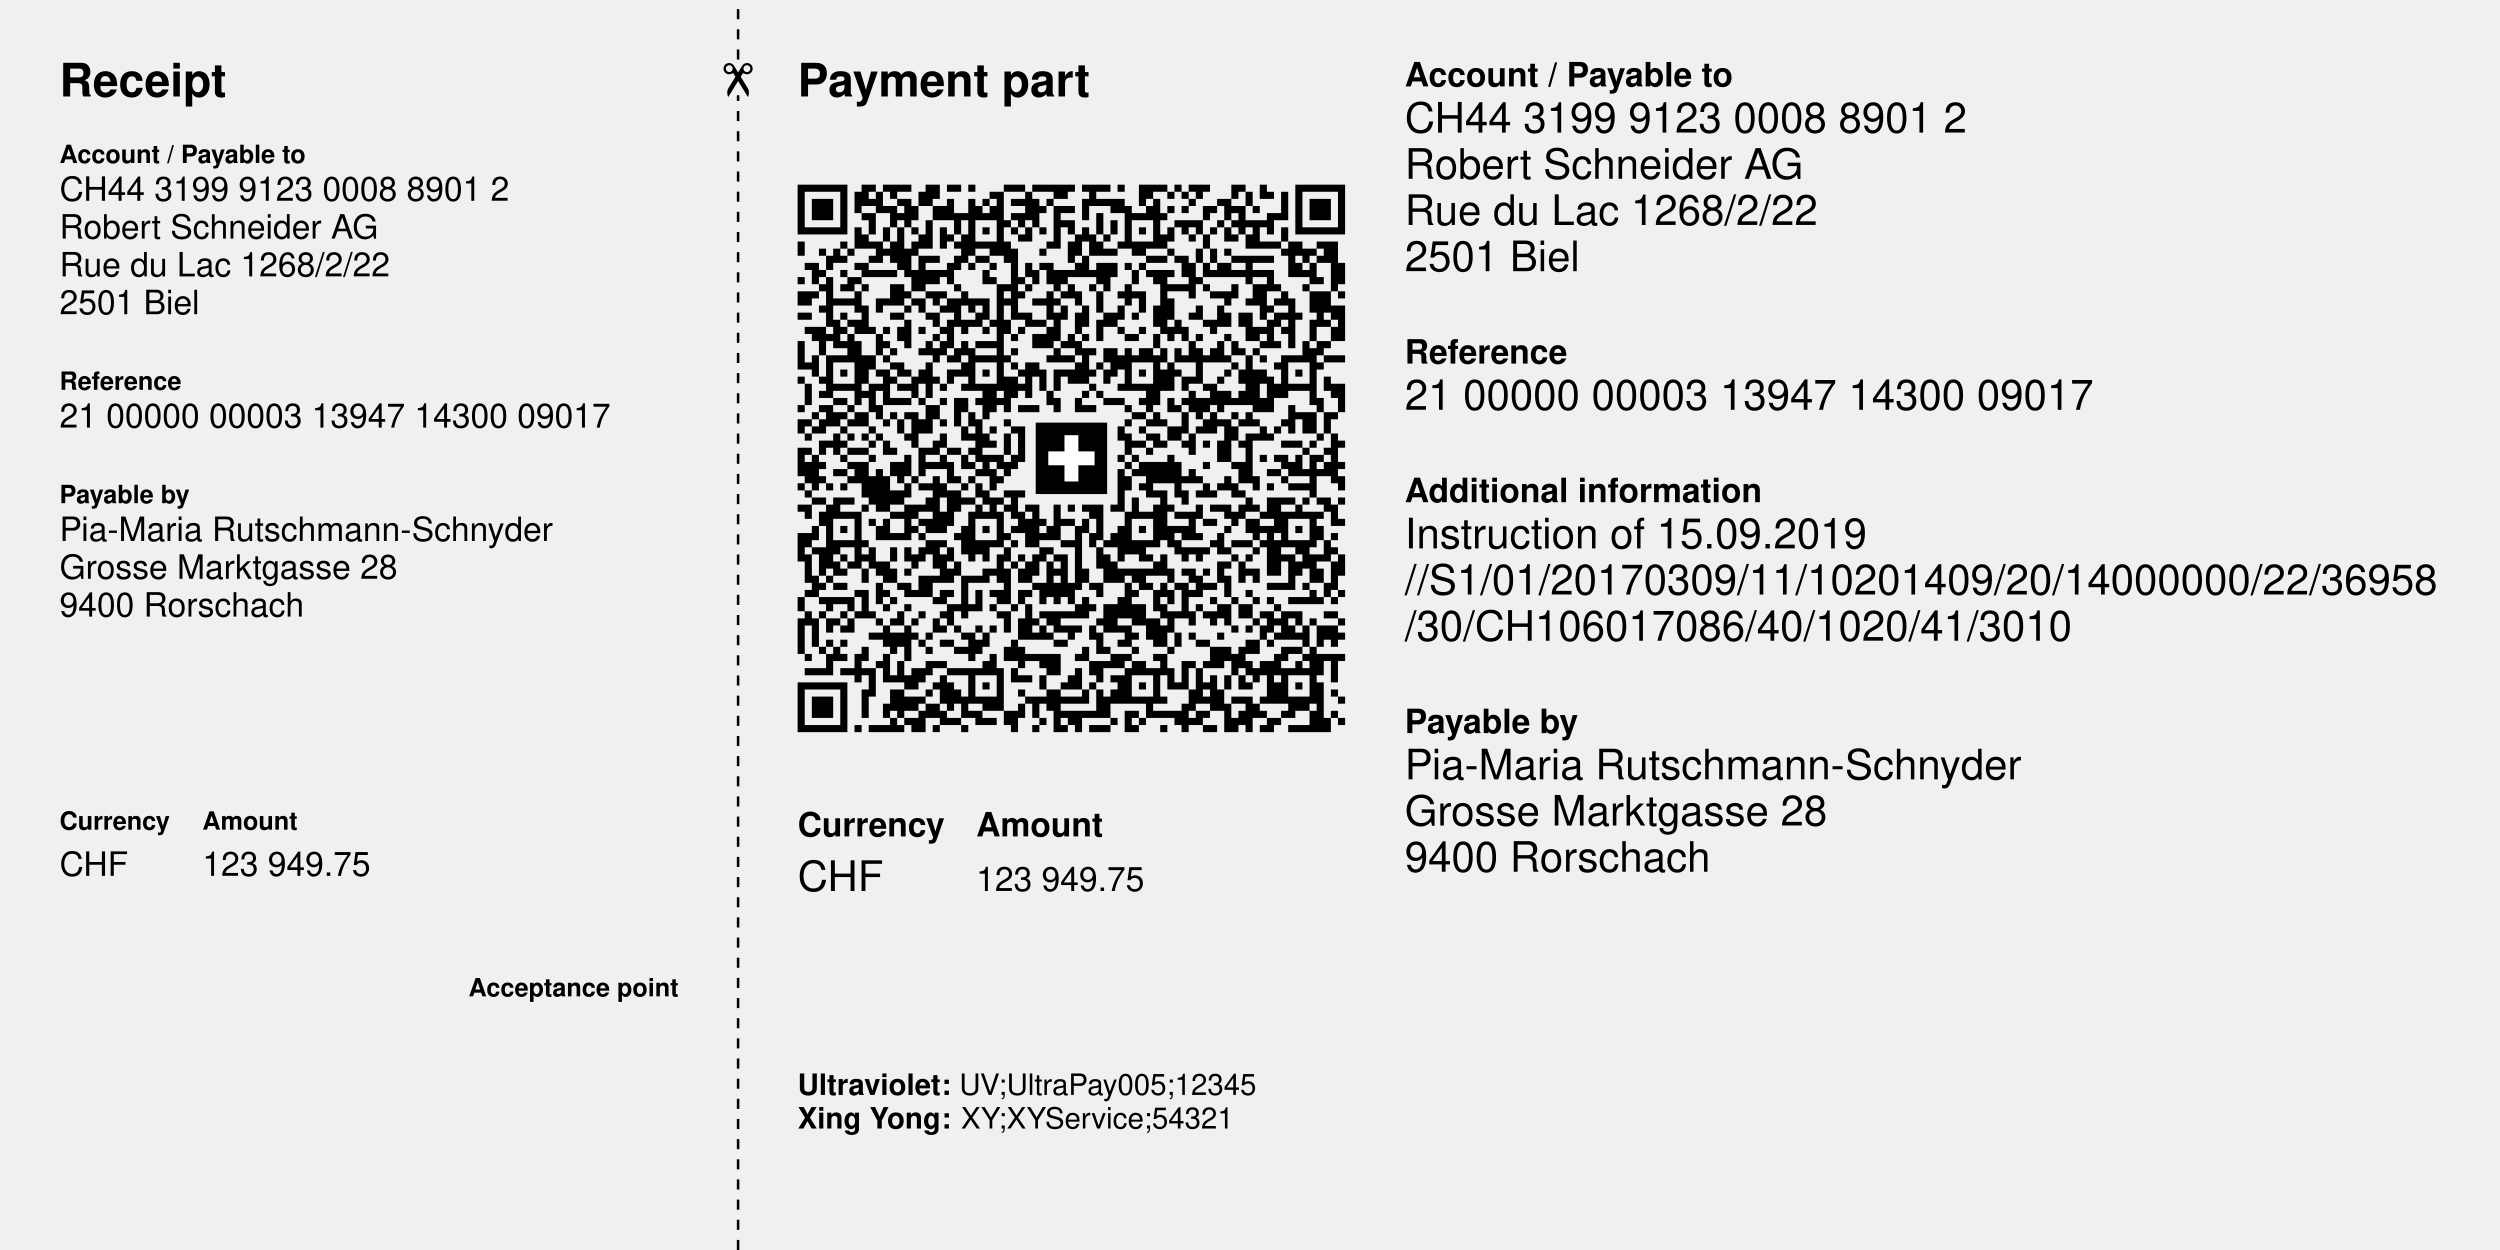
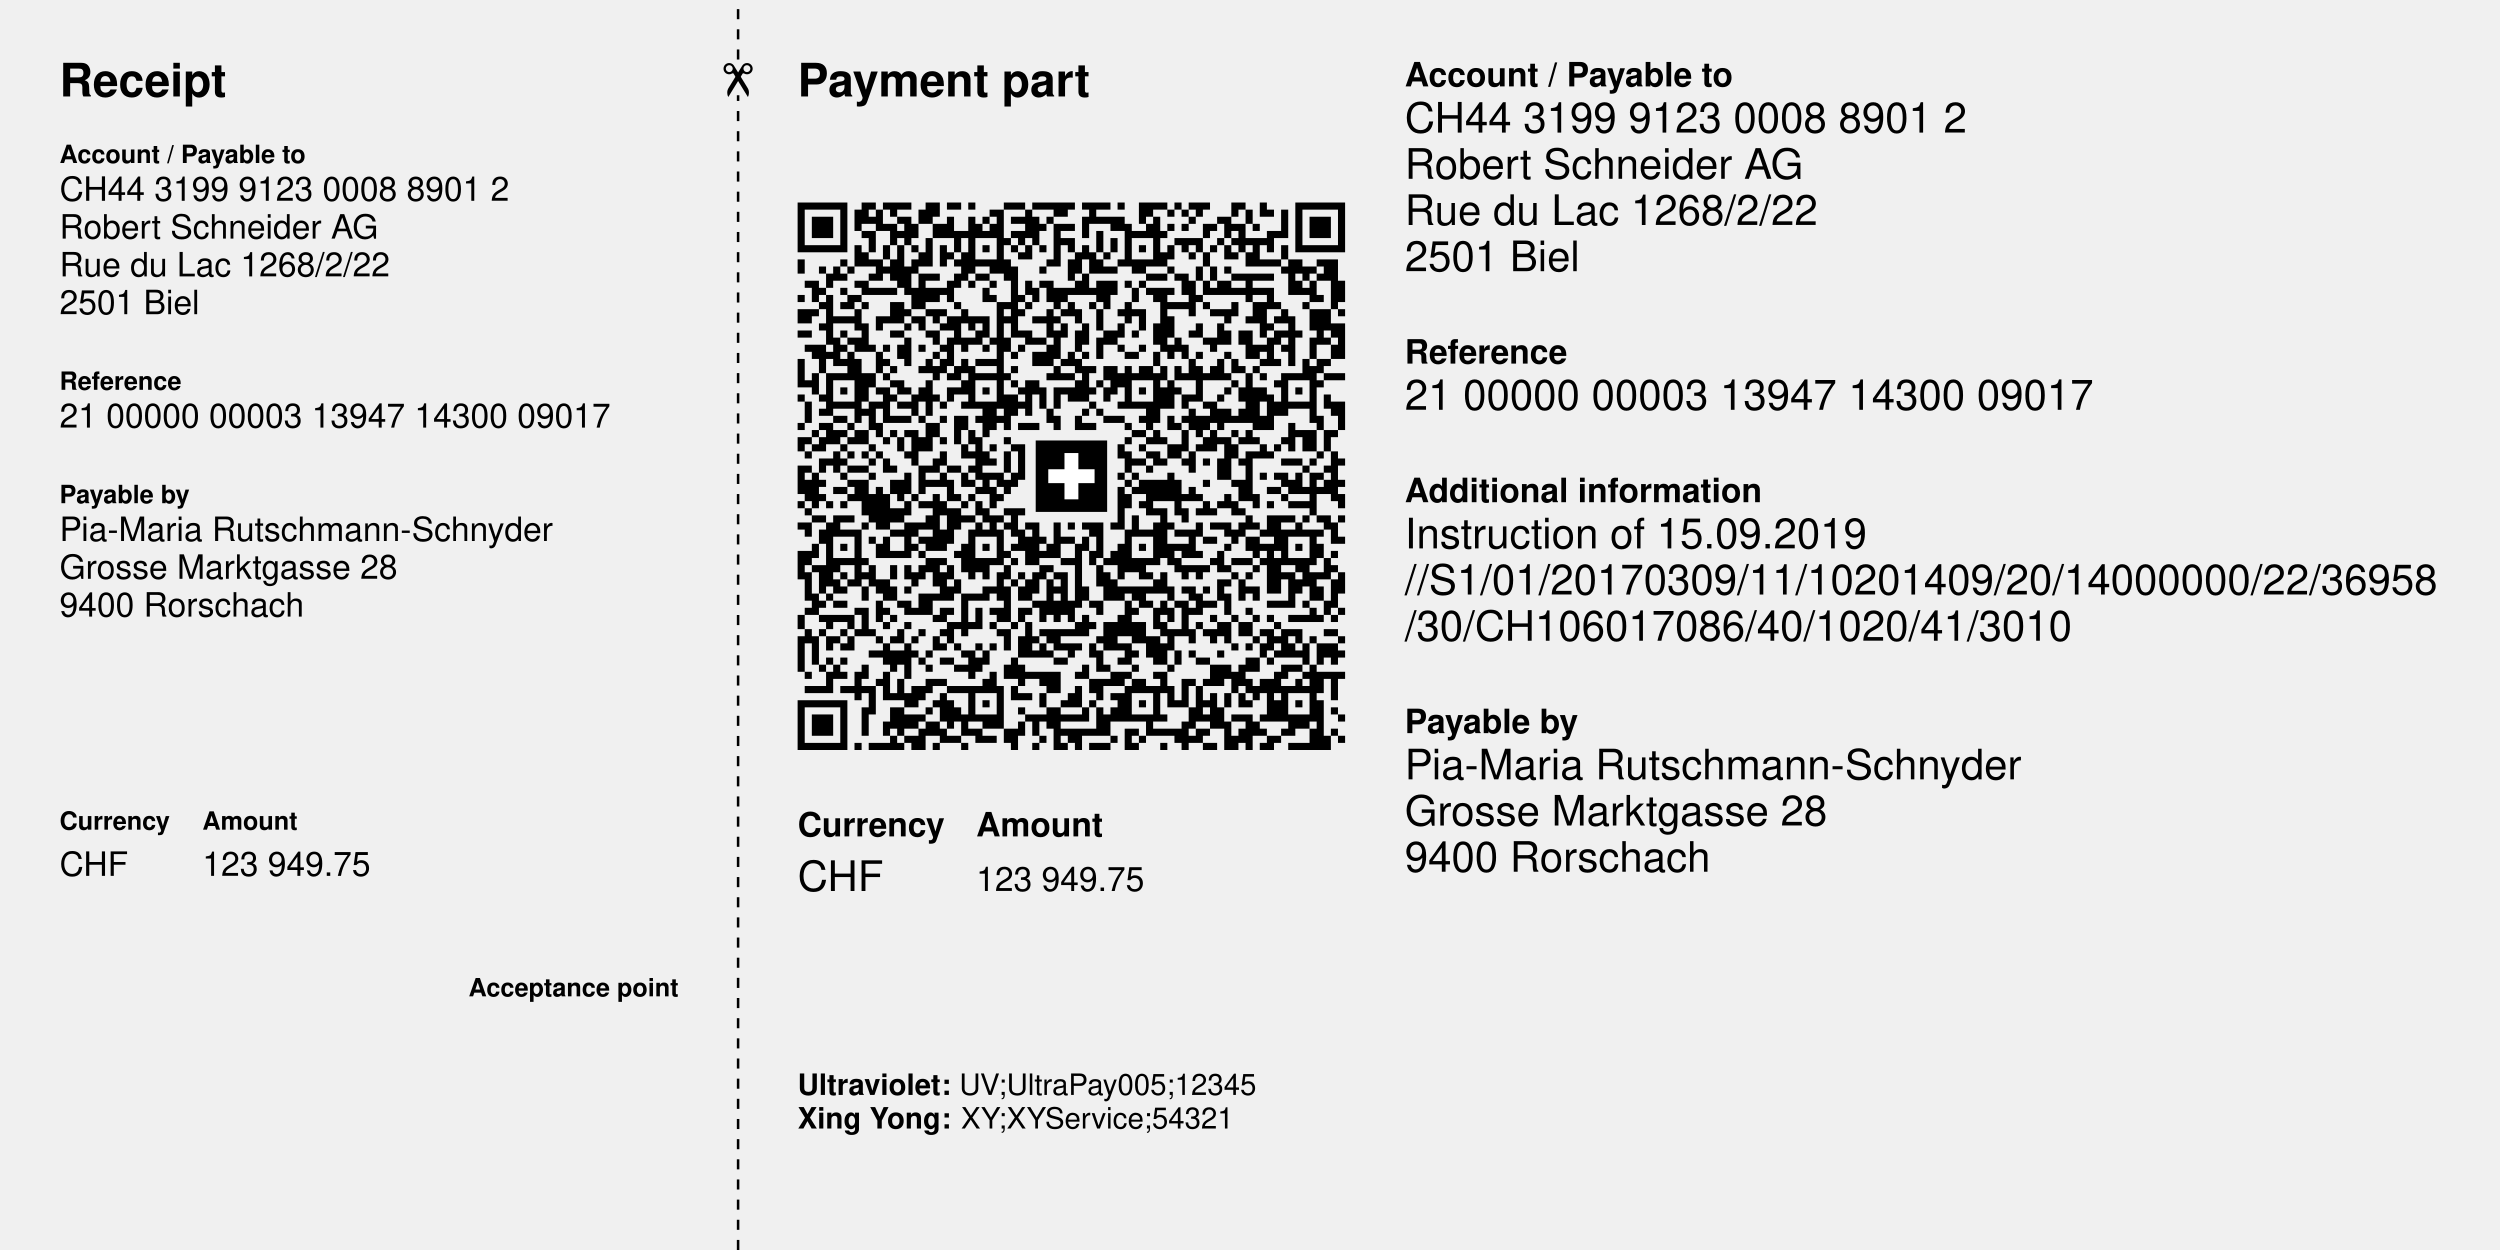
<svg xmlns="http://www.w3.org/2000/svg" width="210mm" height="105mm" version="1.1" viewBox="0 0 595.276 297.638">
  <g font-family="Helvetica,Arial,&quot;Liberation Sans&quot;" transform="translate(0 297.638)">
    <g transform="translate(189.921 0)">
      <text x="0" y="-274.665" font-size="11" font-weight="bold">Payment part</text>
    </g>
-     <g transform="translate(189.921 -123.307) scale(1.693)">
+     <g transform="translate(189.921 -119.055) scale(1.693)">
      <path d="M0,-77h7v1h-7zm9,0h1v3h-1zm1,0h1v1h-1zm2,0h4v1h-4zm6,0h2v2h-2zm3,0h2v1h-2z m3,0h1v1h-1zm5,0h3v1h-3zm4,0h6v1h-6zm7,0h4v1h-4zm5,0h1v1h-1zm3,0h4v1h-4z m5,0h1v1h-1zm2,0h3v1h-3zm6,0h2v1h-2zm4,0h1v2h-1zm5,0h7v1h-7zm-70,1h1v6h-1z m6,0h1v6h-1zm2,0h1v3h-1zm3,0h1v3h-1zm2,0h1v1h-1zm4,0h1v2h-1zm10,0h2v1h-2z m5,0h1v4h-1zm4,0h2v1h-2zm5,0h1v2h-1zm7,0h2v1h-2zm4,0h1v1h-1zm2,0h1v1h-1z m2,0h1v1h-1zm5,0h1v1h-1zm2,0h1v2h-1zm3,0h1v1h-1zm2,0h1v4h-1zm2,0h1v6h-1z m6,0h1v6h-1zm-74,1h3v3h-3zm8,0h1v1h-1zm4,0h2v1h-2zm4,0h1v1h-1zm3,0h1v3h-1z m3,0h1v8h-1zm2,0h1v1h-1zm2,0h1v8h-1zm2,0h2v1h-2zm3,0h1v4h-1zm2,0h1v1h-1z m5,0h1v3h-1zm2,0h4v1h-4zm6,0h1v1h-1zm2,0h1v7h-1zm5,0h1v1h-1zm4,0h2v1h-2z m13,0h3v3h-3zm-60,1h2v1h-2zm3,0h2v2h-2zm4,0h2v2h-2zm6,0h1v2h-1zm2,0h1v2h-1z m7,0h1v1h-1zm2,0h1v6h-1zm1,0h2v1h-2zm7,0h3v1h-3zm5,0h1v2h-1zm3,0h1v1h-1z m2,0h1v1h-1zm3,0h2v1h-2zm3,0h3v1h-3zm4,0h1v1h-1zm-55,1h2v1h-2zm4,0h2v1h-2z m9,0h1v3h-1zm1,0h1v1h-1zm3,0h1v1h-1zm4,0h2v1h-2zm12,0h1v3h-1zm4,0h1v5h-1z m1,0h2v1h-2zm4,0h1v1h-1zm6,0h1v1h-1zm3,0h1v1h-1zm2,0h1v3h-1zm4,0h1v3h-1z m1,0h1v1h-1zm-57,1h1v2h-1zm3,0h1v1h-1zm2,0h1v1h-1zm3,0h1v4h-1zm11,0h1v1h-1z m2,0h1v1h-1zm6,0h2v1h-2zm7,0h1v2h-1zm9,0h4v1h-4zm6,0h1v1h-1zm2,0h1v1h-1z m2,0h3v1h-3zm-62,1h5v1h-5zm7,0h1v3h-1zm4,0h1v2h-1zm2,0h1v6h-1zm2,0h1v1h-1z m4,0h1v3h-1zm6,0h1v1h-1zm4,0h1v1h-1zm2,0h1v2h-1zm2,0h1v1h-1zm4,0h1v1h-1z m2,0h1v2h-1zm8,0h1v1h-1zm4,0h1v2h-1zm2,0h1v1h-1zm2,0h1v1h-1zm2,0h1v1h-1z m2,0h1v2h-1zm4,0h1v3h-1zm4,0h1v2h-1zm3,0h5v1h-5zm-62,1h1v2h-1zm8,0h1v2h-1z m4,0h1v1h-1zm2,0h1v4h-1zm8,0h1v1h-1zm8,0h1v3h-1zm2,0h1v3h-1zm2,0h1v1h-1z m8,0h1v2h-1zm4,0h1v1h-1zm2,0h1v2h-1zm4,0h1v1h-1zm2,0h1v2h-1zm-63,1h1v2h-1z m6,0h1v1h-1zm4,0h2v1h-2zm3,0h1v3h-1zm3,0h1v2h-1zm6,0h1v1h-1zm3,0h3v1h-3z m4,0h1v3h-1zm6,0h1v1h-1zm3,0h1v3h-1zm4,0h1v2h-1zm3,0h1v1h-1zm2,0h2v2h-2z m2,0h1v1h-1zm16,0h3v1h-3zm4,0h1v5h-1zm1,0h1v2h-1zm3,0h3v1h-3zm-70,1h1v1h-1z m2,0h1v2h-1zm2,0h1v1h-1zm4,0h2v1h-2zm4,0h1v4h-1zm12,0h1v1h-1zm3,0h1v10h-1z m4,0h1v1h-1zm9,0h2v1h-2zm9,0h1v1h-1zm4,0h1v2h-1zm2,0h1v2h-1zm2,0h1v1h-1z m8,0h1v1h-1zm3,0h2v1h-2zm3,0h2v2h-2zm-70,1h1v2h-1zm2,0h1v1h-1zm4,0h2v1h-2z m7,0h1v5h-1zm1,0h2v1h-2zm4,0h1v2h-1zm3,0h2v1h-2zm15,0h1v3h-1zm9,0h3v1h-3z m4,0h2v1h-2zm8,0h6v1h-6zm10,0h1v1h-1zm2,0h1v1h-1zm-72,1h2v1h-2zm7,0h2v1h-2z m13,0h1v3h-1zm3,0h1v1h-1zm3,0h1v1h-1zm5,0h1v2h-1zm2,0h2v1h-2zm5,0h1v2h-1z m3,0h3v2h-3zm4,0h1v1h-1zm2,0h1v1h-1zm6,0h2v2h-2zm3,0h1v2h-1zm2,0h2v2h-2z m4,0h1v3h-1zm7,0h1v2h-1zm2,0h1v3h-1zm3,0h2v3h-2zm-73,1h2v1h-2zm4,0h1v1h-1z m3,0h5v1h-5zm7,0h1v3h-1zm2,0h2v2h-2zm2,0h1v1h-1zm6,0h1v2h-1zm7,0h1v2h-1z m2,0h3v2h-3zm3,0h1v1h-1zm3,0h1v1h-1zm6,0h1v2h-1zm2,0h4v1h-4zm9,0h1v1h-1z m3,0h2v1h-2zm3,0h3v1h-3zm7,0h1v1h-1zm-71,1h1v1h-1zm2,0h1v1h-1zm2,0h1v7h-1z m3,0h2v1h-2zm20,0h1v1h-1zm4,0h1v1h-1zm11,0h2v1h-2zm8,0h2v1h-2zm5,0h1v3h-1z m1,0h1v1h-1zm10,0h1v2h-1zm7,0h1v1h-1zm-70,1h1v1h-1zm3,0h2v1h-2zm3,0h1v1h-1z m4,0h2v3h-2zm9,0h1v1h-1zm6,0h1v15h-1zm1,0h1v1h-1zm3,0h1v1h-1zm4,0h1v1h-1z m2,0h1v2h-1zm3,0h1v1h-1zm2,0h1v1h-1zm3,0h1v3h-1zm5,0h1v7h-1zm1,0h3v1h-3z m5,0h1v1h-1zm4,0h1v2h-1zm3,0h2v3h-2zm3,0h1v1h-1zm4,0h1v1h-1zm4,0h1v1h-1z m-75,1h2v2h-2zm2,0h1v1h-1zm6,0h1v3h-1zm7,0h1v1h-1zm3,0h3v1h-3zm5,0h1v2h-1z m8,0h1v1h-1zm4,0h1v4h-1zm2,0h1v1h-1zm2,0h1v2h-1zm3,0h1v3h-1zm3,0h1v1h-1z m2,0h2v1h-2zm11,0h3v1h-3zm10,0h1v2h-1zm4,0h3v3h-3zm4,0h1v1h-1zm-71,1h3v1h-3z m6,0h2v1h-2zm5,0h2v1h-2zm3,0h1v1h-1zm2,0h2v2h-2zm3,0h3v1h-3zm5,0h1v1h-1z m4,0h2v1h-2zm3,0h1v1h-1zm12,0h1v2h-1zm4,0h1v3h-1zm8,0h1v1h-1zm3,0h1v1h-1z m4,0h1v1h-1zm2,0h1v7h-1zm-66,1h1v1h-1zm6,0h1v4h-1zm2,0h1v1h-1zm4,0h1v1h-1z m2,0h1v1h-1zm3,0h1v1h-1zm4,0h1v1h-1zm2,0h1v2h-1zm11,0h1v2h-1zm3,0h1v3h-1z m5,0h1v2h-1zm5,0h1v3h-1zm6,0h1v2h-1zm3,0h1v3h-1zm6,0h2v1h-2zm10,0h2v2h-2z m-75,1h2v1h-2zm6,0h1v1h-1zm7,0h2v1h-2zm5,0h2v1h-2zm4,0h1v2h-1zm3,0h1v2h-1z m6,0h2v1h-2zm5,0h1v4h-1zm3,0h1v3h-1zm4,0h2v2h-2zm4,0h1v1h-1zm8,0h1v1h-1z m5,0h1v2h-1zm2,0h2v2h-2zm3,0h1v1h-1zm2,0h2v1h-2zm3,0h1v1h-1zm3,0h1v2h-1z m-68,1h1v4h-1zm2,0h2v1h-2zm8,0h1v4h-1zm4,0h1v1h-1zm2,0h1v4h-1zm2,0h2v1h-2z m4,0h1v1h-1zm2,0h1v2h-1zm3,0h3v1h-3zm10,0h1v3h-1zm11,0h1v2h-1zm4,0h2v1h-2z m9,0h1v4h-1zm1,0h1v1h-1zm5,0h1v3h-1zm2,0h1v1h-1zm2,0h1v3h-1zm-75,1h3v1h-3z m5,0h1v1h-1zm2,0h1v1h-1zm2,0h1v1h-1zm2,0h1v1h-1zm2,0h1v2h-1zm3,0h1v1h-1z m3,0h1v1h-1zm3,0h1v1h-1zm3,0h1v1h-1zm5,0h1v1h-1zm4,0h1v3h-1zm10,0h1v1h-1z m3,0h1v1h-1zm4,0h1v2h-1zm2,0h1v2h-1zm4,0h1v1h-1zm5,0h2v2h-2zm2,0h1v1h-1z m3,0h1v1h-1zm7,0h1v2h-1zm-73,1h3v1h-3zm5,0h1v4h-1zm4,0h1v3h-1zm8,0h1v1h-1z m11,0h1v1h-1zm3,0h2v2h-2zm5,0h1v2h-1zm2,0h1v1h-1zm6,0h2v1h-2zm4,0h1v2h-1z m6,0h1v1h-1zm4,0h1v1h-1zm-60,1h1v4h-1zm3,0h1v2h-1zm3,0h1v1h-1zm2,0h1v9h-1z m4,0h1v1h-1zm6,0h1v2h-1zm2,0h1v2h-1zm3,0h1v2h-1zm2,0h3v1h-3zm12,0h1v1h-1z m2,0h1v2h-1zm16,0h1v3h-1zm4,0h1v3h-1zm2,0h1v2h-1zm4,0h1v1h-1zm2,0h1v1h-1z m4,0h1v3h-1zm2,0h2v1h-2zm-60,1h1v1h-1zm4,0h1v1h-1zm2,0h1v2h-1zm3,0h1v2h-1z m2,0h1v6h-1zm6,0h1v1h-1zm6,0h1v2h-1zm4,0h1v5h-1zm1,0h1v1h-1zm2,0h2v2h-2z m3,0h1v6h-1zm2,0h2v2h-2zm3,0h1v2h-1zm2,0h1v2h-1zm3,0h1v5h-1zm2,0h1v2h-1z m4,0h1v1h-1zm2,0h1v1h-1zm8,0h1v8h-1zm1,0h1v1h-1zm-71,1h1v3h-1zm2,0h1v6h-1z m1,0h2v1h-2zm4,0h2v2h-2zm3,0h1v1h-1zm9,0h1v1h-1zm4,0h3v1h-3zm4,0h1v1h-1z m6,0h1v1h-1zm2,0h2v1h-2zm8,0h1v2h-1zm2,0h1v1h-1zm3,0h1v7h-1zm4,0h1v1h-1z m3,0h1v1h-1zm3,0h1v1h-1zm3,0h1v7h-1zm2,0h1v1h-1zm3,0h1v6h-1zm1,0h2v1h-2z m5,0h3v1h-3zm-73,1h1v1h-1zm12,0h2v1h-2zm5,0h1v5h-1zm5,0h1v2h-1zm7,0h1v1h-1z m2,0h1v5h-1zm1,0h1v2h-1zm6,0h1v3h-1zm3,0h1v1h-1zm2,0h1v2h-1zm8,0h1v4h-1z m9,0h1v1h-1zm6,0h1v1h-1zm6,0h1v1h-1zm-67,1h1v1h-1zm3,0h1v2h-1zm2,0h2v1h-2z m3,0h2v1h-2zm3,0h1v2h-1zm4,0h2v1h-2zm5,0h1v1h-1zm5,0h1v1h-1zm3,0h1v3h-1z m2,0h3v1h-3zm5,0h1v1h-1zm2,0h1v2h-1zm5,0h1v1h-1zm3,0h1v3h-1zm2,0h1v1h-1z m7,0h1v1h-1zm2,0h1v2h-1zm2,0h1v6h-1zm1,0h1v2h-1zm5,0h1v1h-1zm-70,1h1v1h-1z m3,0h1v1h-1zm9,0h1v4h-1zm1,0h1v1h-1zm3,0h1v3h-1zm3,0h1v1h-1zm2,0h1v1h-1z m8,0h2v3h-2zm7,0h1v2h-1zm2,0h1v1h-1zm16,0h2v1h-2zm5,0h1v1h-1zm7,0h1v5h-1z m8,0h1v2h-1zm-73,1h1v3h-1zm4,0h3v1h-3zm5,0h1v4h-1zm1,0h1v1h-1zm3,0h2v1h-2z m6,0h1v1h-1zm3,0h1v1h-1zm2,0h3v1h-3zm6,0h1v1h-1zm10,0h1v1h-1zm4,0h1v1h-1z m2,0h3v1h-3zm7,0h1v1h-1zm3,0h2v1h-2zm10,0h1v2h-1zm2,0h3v1h-3zm6,0h2v2h-2z m-72,1h1v1h-1zm6,0h1v1h-1zm17,0h2v3h-2zm9,0h1v2h-1zm5,0h1v1h-1zm2,0h1v1h-1z m7,0h1v3h-1zm6,0h1v3h-1zm3,0h3v2h-3zm4,0h1v2h-1zm-57,1h2v1h-2zm8,0h3v1h-3z m4,0h1v1h-1zm3,0h1v1h-1zm2,0h2v2h-2zm3,0h1v1h-1zm3,0h2v1h-2zm8,0h1v2h-1z m3,0h1v2h-1zm4,0h3v1h-3zm5,0h1v1h-1zm4,0h1v2h-1zm2,0h1v1h-1zm2,0h2v2h-2z m5,0h1v1h-1zm4,0h1v2h-1zm8,0h1v2h-1zm3,0h1v2h-1zm-76,1h1v1h-1zm3,0h2v1h-2z m4,0h1v1h-1zm4,0h1v2h-1zm7,0h2v2h-2zm11,0h1v1h-1zm2,0h3v1h-3zm9,0h2v1h-2z m6,0h1v1h-1zm7,0h1v1h-1zm6,0h1v1h-1zm10,0h1v4h-1zm-67,1h1v1h-1zm2,0h2v2h-2z m2,0h1v1h-1zm2,0h2v2h-2zm5,0h1v1h-1zm2,0h2v1h-2zm7,0h1v2h-1zm2,0h1v2h-1z m2,0h1v1h-1zm21,0h2v1h-2zm3,0h1v2h-1zm4,0h1v3h-1zm2,0h1v1h-1zm2,0h1v3h-1z m3,0h1v1h-1zm2,0h1v2h-1zm7,0h3v1h-3zm4,0h1v3h-1zm1,0h1v1h-1zm-75,1h2v1h-2z m3,0h1v2h-1zm4,0h1v1h-1zm5,0h1v1h-1zm2,0h1v2h-1zm2,0h3v2h-3zm4,0h1v1h-1z m5,0h1v6h-1zm4,0h1v1h-1zm17,0h1v1h-1zm3,0h1v1h-1zm2,0h1v1h-1zm6,0h1v2h-1z m2,0h2v1h-2zm3,0h1v1h-1zm2,0h1v1h-1zm4,0h1v1h-1zm3,0h2v2h-2zm-71,1h1v1h-1z m2,0h1v1h-1zm4,0h1v1h-1zm4,0h1v1h-1zm13,0h1v2h-1zm4,0h1v1h-1zm3,0h2v1h-2z m15,0h1v2h-1zm3,0h1v1h-1zm4,0h2v2h-2zm4,0h1v1h-1zm4,0h1v5h-1zm1,0h1v2h-1z m4,0h1v2h-1zm2,0h1v1h-1zm-66,1h1v1h-1zm4,0h1v3h-1zm2,0h1v1h-1zm2,0h1v1h-1z m2,0h1v1h-1zm4,0h2v1h-2zm5,0h1v2h-1zm4,0h1v1h-1zm2,0h1v2h-1zm3,0h1v3h-1z m2,0h1v4h-1zm15,0h1v3h-1zm3,0h2v1h-2zm6,0h1v3h-1zm8,0h1v7h-1zm1,0h1v1h-1z m2,0h1v1h-1zm7,0h1v1h-1zm2,0h1v7h-1zm-72,1h2v1h-2zm3,0h1v1h-1zm4,0h1v1h-1z m2,0h1v2h-1zm4,0h1v1h-1zm3,0h1v2h-1zm8,0h1v1h-1zm20,0h2v1h-2zm3,0h2v1h-2z m4,0h1v1h-1zm3,0h1v1h-1zm2,0h1v3h-1zm3,0h1v1h-1zm6,0h3v1h-3zm4,0h1v1h-1z m4,0h1v1h-1zm-76,1h1v4h-1zm1,0h1v1h-1zm2,0h1v1h-1zm4,0h3v1h-3zm6,0h1v1h-1z m4,0h1v4h-1zm1,0h1v1h-1zm3,0h2v1h-2zm3,0h1v1h-1zm25,0h1v1h-1zm22,0h1v1h-1z m3,0h1v1h-1zm-72,1h1v5h-1zm4,0h1v1h-1zm4,0h1v1h-1zm5,0h1v3h-1zm5,0h1v2h-1z m3,0h1v2h-1zm3,0h3v1h-3zm4,0h1v2h-1zm15,0h1v1h-1zm2,0h1v1h-1zm5,0h1v4h-1z m13,0h1v1h-1zm2,0h2v1h-2zm3,0h1v3h-1zm2,0h1v6h-1zm1,0h1v1h-1zm-72,1h1v3h-1z m2,0h1v1h-1zm4,0h3v1h-3zm6,0h2v2h-2zm5,0h2v1h-2zm3,0h1v3h-1zm3,0h1v1h-1z m2,0h1v2h-1zm2,0h2v1h-2zm18,0h1v1h-1zm2,0h4v2h-4zm5,0h1v5h-1zm4,0h1v1h-1z m4,0h2v1h-2zm7,0h2v1h-2zm6,0h1v2h-1zm2,0h1v1h-1zm-71,1h2v1h-2zm3,0h2v2h-2z m3,0h1v6h-1zm14,0h1v1h-1zm2,0h1v3h-1zm2,0h1v1h-1zm16,0h1v6h-1zm2,0h1v1h-1z m8,0h1v2h-1zm7,0h1v2h-1zm4,0h2v1h-2zm3,0h1v1h-1zm2,0h1v1h-1zm2,0h1v1h-1z m-70,1h1v1h-1zm4,0h1v1h-1zm3,0h1v4h-1zm2,0h1v5h-1zm2,0h1v1h-1zm2,0h1v1h-1z m3,0h1v8h-1zm3,0h1v1h-1zm2,0h1v1h-1zm4,0h1v1h-1zm18,0h1v2h-1zm3,0h3v1h-3z m5,0h1v1h-1zm2,0h1v1h-1zm4,0h1v2h-1zm4,0h1v2h-1zm4,0h1v1h-1zm8,0h1v2h-1z m-76,1h1v1h-1zm4,0h1v1h-1zm2,0h1v1h-1zm3,0h1v2h-1zm6,0h1v2h-1zm2,0h2v1h-2z m3,0h1v2h-1zm3,0h1v1h-1zm2,0h1v2h-1zm23,0h2v1h-2zm9,0h1v2h-1zm2,0h1v1h-1z m2,0h1v2h-1zm5,0h1v1h-1zm3,0h3v1h-3zm-68,1h1v1h-1zm12,0h2v2h-2zm8,0h2v3h-2z m5,0h1v2h-1zm3,0h3v1h-3zm20,0h3v1h-3zm5,0h1v2h-1zm2,0h1v1h-1zm2,0h1v1h-1z m4,0h1v1h-1zm-60,1h2v1h-2zm3,0h3v1h-3zm13,0h1v2h-1zm5,0h2v1h-2zm4,0h1v3h-1z m1,0h1v1h-1zm2,0h1v3h-1zm17,0h1v3h-1zm4,0h1v6h-1zm12,0h1v2h-1zm3,0h2v3h-2z m2,0h2v1h-2zm3,0h1v1h-1zm2,0h2v1h-2zm3,0h1v1h-1zm-76,1h2v1h-2zm4,0h1v9h-1z m1,0h1v2h-1zm4,0h1v1h-1zm6,0h1v5h-1zm1,0h2v1h-2zm9,0h1v2h-1zm4,0h1v1h-1z m3,0h2v1h-2zm4,0h1v5h-1zm2,0h1v1h-1zm2,0h3v1h-3zm4,0h1v1h-1zm6,0h1v6h-1z m2,0h1v1h-1zm4,0h1v2h-1zm2,0h3v1h-3zm4,0h1v2h-1zm2,0h1v1h-1zm6,0h1v2h-1z m4,0h2v1h-2zm-73,1h1v1h-1zm2,0h1v2h-1zm3,0h3v1h-3zm7,0h2v1h-2zm3,0h1v1h-1z m4,0h2v2h-2zm4,0h1v7h-1zm2,0h1v1h-1zm2,0h1v5h-1zm3,0h1v3h-1zm2,0h1v5h-1z m8,0h2v1h-2zm5,0h1v6h-1zm2,0h2v1h-2zm5,0h3v1h-3zm7,0h2v1h-2zm5,0h1v1h-1z m3,0h1v5h-1zm1,0h1v1h-1zm2,0h3v1h-3zm4,0h1v2h-1zm-67,1h1v7h-1zm2,0h1v1h-1z m2,0h1v3h-1zm5,0h2v1h-2zm15,0h1v4h-1zm2,0h1v1h-1zm3,0h2v1h-2zm3,0h1v2h-1z m2,0h1v3h-1zm13,0h1v3h-1zm2,0h2v1h-2zm4,0h1v1h-1zm2,0h2v2h-2zm4,0h1v2h-1z m5,0h1v4h-1zm4,0h1v1h-1zm-74,1h1v2h-1zm4,0h1v1h-1zm5,0h1v2h-1zm5,0h1v1h-1z m2,0h1v1h-1zm2,0h1v1h-1zm3,0h1v4h-1zm3,0h1v1h-1zm4,0h1v1h-1zm5,0h1v2h-1z m4,0h1v9h-1zm6,0h1v5h-1zm3,0h1v1h-1zm4,0h3v1h-3zm8,0h1v1h-1zm5,0h2v1h-2z m5,0h1v1h-1zm3,0h1v2h-1zm-73,1h2v2h-2zm13,0h2v1h-2zm4,0h1v1h-1zm5,0h1v1h-1z m7,0h1v1h-1zm5,0h1v1h-1zm7,0h1v2h-1zm3,0h1v2h-1zm8,0h1v2h-1zm2,0h1v1h-1z m2,0h1v1h-1zm3,0h1v3h-1zm5,0h1v1h-1zm2,0h1v6h-1zm9,0h1v1h-1zm-70,1h3v1h-3z m4,0h1v1h-1zm9,0h2v2h-2zm2,0h1v1h-1zm5,0h2v2h-2zm2,0h1v1h-1zm3,0h1v1h-1z m7,0h2v1h-2zm6,0h1v1h-1zm4,0h2v2h-2zm2,0h1v1h-1zm4,0h1v2h-1zm5,0h1v1h-1z m3,0h3v1h-3zm4,0h1v1h-1zm2,0h1v5h-1zm2,0h3v1h-3zm5,0h1v3h-1zm-74,1h1v2h-1z m2,0h2v1h-2zm3,0h1v1h-1zm5,0h1v3h-1zm3,0h1v2h-1zm2,0h1v2h-1zm2,0h1v2h-1z m4,0h1v2h-1zm8,0h1v2h-1zm5,0h2v1h-2zm8,0h1v3h-1zm12,0h4v1h-4zm6,0h1v1h-1z m4,0h1v1h-1zm6,0h2v1h-2zm5,0h1v1h-1zm-74,1h1v4h-1zm2,0h1v3h-1zm3,0h1v1h-1z m3,0h1v1h-1zm7,0h1v2h-1zm3,0h2v2h-2zm7,0h1v1h-1zm2,0h1v4h-1zm3,0h1v1h-1z m2,0h1v3h-1zm1,0h1v1h-1zm2,0h2v1h-2zm7,0h1v4h-1zm5,0h2v1h-2zm3,0h1v3h-1z m3,0h1v1h-1zm2,0h1v1h-1zm5,0h1v1h-1zm2,0h1v1h-1zm5,0h2v1h-2zm3,0h2v2h-2z m2,0h1v1h-1zm3,0h1v3h-1zm-71,1h1v2h-1zm2,0h1v1h-1zm4,0h2v2h-2zm11,0h1v2h-1z m8,0h1v1h-1zm2,0h1v3h-1zm3,0h1v5h-1zm2,0h1v5h-1zm7,0h1v3h-1zm6,0h1v2h-1z m9,0h1v3h-1zm1,0h1v1h-1zm2,0h1v3h-1zm7,0h2v2h-2zm6,0h1v4h-1zm-69,1h1v1h-1z m3,0h1v2h-1zm4,0h1v2h-1zm2,0h1v1h-1zm5,0h2v2h-2zm6,0h2v1h-2zm3,0h1v5h-1z m2,0h1v2h-1zm5,0h1v1h-1zm4,0h1v2h-1zm5,0h5v1h-5zm7,0h1v2h-1zm2,0h2v1h-2z m3,0h1v1h-1zm6,0h2v1h-2zm9,0h2v2h-2zm-70,1h1v3h-1zm2,0h1v1h-1zm8,0h1v1h-1z m5,0h2v3h-2zm2,0h1v1h-1zm4,0h1v6h-1zm1,0h3v1h-3zm21,0h1v1h-1zm2,0h2v1h-2z m8,0h2v1h-2zm5,0h1v3h-1zm4,0h1v1h-1zm5,0h1v2h-1zm-66,1h1v1h-1zm2,0h2v1h-2z m6,0h1v3h-1zm3,0h2v1h-2zm19,0h2v1h-2zm3,0h1v3h-1zm2,0h1v3h-1zm3,0h2v1h-2z m5,0h1v5h-1zm2,0h2v1h-2zm3,0h1v2h-1zm2,0h2v1h-2zm3,0h3v1h-3zm10,0h3v1h-3z m5,0h1v1h-1zm3,0h1v2h-1zm-73,1h1v1h-1zm7,0h2v1h-2zm4,0h1v1h-1zm3,0h2v1h-2z m5,0h2v1h-2zm5,0h1v3h-1zm2,0h2v1h-2zm4,0h2v1h-2zm3,0h1v2h-1zm8,0h1v1h-1z m5,0h1v1h-1zm3,0h1v3h-1zm2,0h1v2h-1zm2,0h1v4h-1zm1,0h2v1h-2zm8,0h1v1h-1z m9,0h1v2h-1zm4,0h1v1h-1zm-76,1h1v2h-1zm3,0h5v1h-5zm6,0h1v3h-1zm4,0h1v1h-1z m6,0h2v1h-2zm9,0h1v1h-1zm3,0h1v1h-1zm9,0h1v3h-1zm5,0h1v3h-1zm13,0h1v1h-1z m3,0h1v1h-1zm3,0h1v1h-1zm2,0h1v1h-1zm3,0h3v1h-3zm4,0h1v1h-1zm2,0h1v1h-1z m-71,1h1v1h-1zm3,0h1v1h-1zm5,0h1v1h-1zm3,0h1v1h-1zm6,0h1v3h-1zm1,0h1v1h-1z m2,0h1v1h-1zm3,0h1v1h-1zm3,0h1v1h-1zm2,0h1v5h-1zm7,0h1v2h-1zm2,0h1v1h-1z m2,0h2v4h-2zm4,0h2v3h-2zm4,0h1v2h-1zm5,0h1v1h-1zm3,0h2v2h-2zm3,0h2v2h-2z m5,0h1v1h-1zm-66,1h1v2h-1zm2,0h1v1h-1zm3,0h1v1h-1zm2,0h1v1h-1zm2,0h1v1h-1z m4,0h1v2h-1zm3,0h1v1h-1zm3,0h1v1h-1zm8,0h2v1h-2zm6,0h5v1h-5zm18,0h1v3h-1z m1,0h1v1h-1zm2,0h1v2h-1zm2,0h2v1h-2zm8,0h2v1h-2zm3,0h1v4h-1zm1,0h2v1h-2z m5,0h2v1h-2zm-74,1h1v5h-1zm2,0h1v4h-1zm2,0h2v1h-2zm3,0h1v2h-1zm4,0h1v1h-1z m2,0h1v1h-1zm3,0h1v1h-1zm3,0h1v2h-1zm10,0h1v2h-1zm2,0h1v3h-1zm2,0h1v1h-1z m2,0h2v1h-2zm7,0h1v1h-1zm7,0h2v3h-2zm9,0h1v1h-1zm2,0h1v1h-1zm4,0h1v1h-1z m2,0h2v1h-2zm4,0h1v1h-1zm2,0h1v1h-1zm4,0h1v1h-1zm-72,1h1v1h-1zm2,0h1v1h-1z m6,0h1v3h-1zm3,0h1v5h-1zm5,0h1v1h-1zm2,0h1v1h-1zm3,0h1v1h-1zm2,0h1v1h-1z m7,0h1v2h-1zm2,0h4v1h-4zm5,0h1v2h-1zm4,0h2v1h-2zm6,0h1v3h-1zm10,0h1v1h-1z m2,0h1v1h-1zm2,0h2v1h-2zm4,0h1v2h-1zm2,0h1v3h-1zm2,0h3v2h-3zm-63,1h2v1h-2z m3,0h2v2h-2zm3,0h1v1h-1zm2,0h1v1h-1zm5,0h2v1h-2zm3,0h1v2h-1zm7,0h1v1h-1z m2,0h1v1h-1zm3,0h1v1h-1zm4,0h1v3h-1zm4,0h2v1h-2zm7,0h1v2h-1zm2,0h1v1h-1z m4,0h1v1h-1zm6,0h1v1h-1zm2,0h1v1h-1zm3,0h1v1h-1zm6,0h1v1h-1zm-72,1h1v1h-1z m2,0h1v1h-1zm11,0h1v1h-1zm3,0h2v1h-2zm4,0h2v2h-2zm6,0h1v3h-1zm6,0h2v1h-2z m9,0h2v1h-2zm5,0h1v1h-1zm6,0h2v1h-2zm7,0h2v2h-2zm3,0h1v1h-1zm7,0h1v1h-1z m2,0h1v1h-1zm-72,1h1v1h-1zm2,0h1v2h-1zm4,0h1v2h-1zm4,0h1v1h-1zm5,0h1v1h-1z m4,0h2v1h-2zm7,0h1v2h-1zm2,0h1v3h-1zm9,0h1v2h-1zm3,0h1v1h-1zm4,0h1v1h-1z m5,0h1v1h-1zm6,0h3v2h-3zm4,0h1v3h-1zm6,0h3v1h-3zm4,0h1v8h-1zm-71,1h1v1h-1z m3,0h1v3h-1zm2,0h1v1h-1zm2,0h1v4h-1zm4,0h1v4h-1zm12,0h1v1h-1zm3,0h1v3h-1z m5,0h5v1h-5zm7,0h1v1h-1zm5,0h2v2h-2zm2,0h1v1h-1zm4,0h2v1h-2zm11,0h1v3h-1z m6,0h1v3h-1zm1,0h1v1h-1zm3,0h1v1h-1zm2,0h4v1h-4zm-62,1h1v1h-1zm3,0h1v3h-1z m4,0h3v1h-3zm8,0h1v2h-1zm8,0h3v1h-3zm7,0h2v2h-2zm2,0h1v1h-1zm4,0h2v2h-2z m4,0h1v2h-1zm3,0h1v4h-1zm1,0h1v1h-1zm2,0h3v1h-3zm6,0h1v2h-1zm2,0h2v2h-2z m5,0h1v2h-1zm3,0h1v2h-1zm2,0h1v3h-1zm-74,1h3v1h-3zm5,0h2v1h-2zm3,0h2v1h-2z m7,0h2v2h-2zm2,0h1v1h-1zm3,0h5v1h-5zm7,0h1v6h-1zm2,0h1v2h-1zm5,0h2v1h-2z m4,0h1v3h-1zm7,0h1v5h-1zm3,0h2v1h-2zm3,0h1v3h-1zm4,0h1v5h-1zm8,0h1v2h-1z m4,0h1v5h-1zm1,0h1v1h-1zm2,0h1v1h-1zm-61,1h1v3h-1zm3,0h1v1h-1zm2,0h1v2h-1z m5,0h1v4h-1zm4,0h1v4h-1zm7,0h2v1h-2zm3,0h1v2h-1zm4,0h1v2h-1zm4,0h1v1h-1z m2,0h2v1h-2zm6,0h1v4h-1zm8,0h1v5h-1zm2,0h1v2h-1zm2,0h1v2h-1zm4,0h1v4h-1z m-66,1h7v1h-7zm16,0h1v1h-1zm3,0h1v1h-1zm2,0h1v4h-1zm5,0h1v1h-1zm11,0h1v1h-1z m4,0h1v1h-1zm4,0h1v3h-1zm3,0h1v1h-1zm5,0h1v1h-1zm4,0h1v1h-1zm6,0h1v1h-1z m4,0h1v3h-1zm3,0h1v1h-1zm3,0h1v7h-1zm-73,1h1v6h-1zm6,0h1v6h-1zm3,0h1v4h-1z m4,0h2v3h-2zm5,0h1v1h-1zm4,0h1v2h-1zm9,0h1v1h-1zm4,0h2v3h-2zm5,0h1v2h-1z m2,0h1v4h-1zm2,0h1v2h-1zm11,0h1v3h-1zm4,0h1v3h-1zm16,0h1v1h-1zm-73,1h3v3h-3z m13,0h2v2h-2zm2,0h1v1h-1zm6,0h1v3h-1zm2,0h3v1h-3zm7,0h3v1h-3zm5,0h3v1h-3z m6,0h1v3h-1zm4,0h3v1h-3zm4,0h1v1h-1zm6,0h1v1h-1zm4,0h3v1h-3zm4,0h1v1h-1z m4,0h3v2h-3zm7,0h1v1h-1zm-64,1h1v2h-1zm6,0h2v2h-2zm8,0h2v1h-2zm5,0h1v2h-1z m2,0h1v2h-1zm16,0h1v2h-1zm5,0h1v4h-1zm6,0h1v4h-1zm3,0h2v2h-2zm-49,1h1v1h-1z m3,0h1v3h-1zm3,0h1v2h-1zm4,0h2v1h-2zm5,0h2v2h-2zm7,0h6v1h-6zm10,0h1v3h-1z m1,0h1v1h-1zm3,0h4v1h-4zm6,0h2v1h-2zm6,0h1v2h-1zm3,0h1v1h-1zm3,0h2v1h-2z m4,0h1v3h-1zm3,0h1v1h-1zm-62,1h1v2h-1zm2,0h2v1h-2zm6,0h2v1h-2zm4,0h3v1h-3z m9,0h1v1h-1zm2,0h1v2h-1zm2,0h2v1h-2zm6,0h1v1h-1zm4,0h1v1h-1zm5,0h1v1h-1z m2,0h2v1h-2zm6,0h1v2h-1zm2,0h1v2h-1zm3,0h2v1h-2zm8,0h1v2h-1zm2,0h1v1h-1z m-75,1h5v1h-5zm7,0h1v1h-1zm2,0h3v1h-3zm4,0h1v1h-1zm2,0h1v1h-1zm3,0h1v1h-1z m4,0h1v1h-1zm7,0h1v1h-1zm3,0h1v1h-1zm4,0h1v1h-1zm2,0h1v1h-1zm2,0h3v1h-3z m6,0h1v1h-1zm4,0h1v1h-1zm6,0h2v1h-2zm8,0h2v1h-2zm4,0h3v1h-3z" fill="#000000" />
    </g>
-     <g transform="translate(189.921 -123.307)">
+     <g transform="translate(189.921 -119.055)">
      <path d="M56.693,-73.701h17.008v17.008h-17.008z" fill="#000000" />
      <path d="M63.543,-70.709h3.307v11.024h-3.307zm-3.858,3.858h11.024v3.307h-11.024z" fill="#FFFFFF" />
    </g>
    <g transform="translate(189.921 0)">
      <text x="0" y="-98.482" font-size="8" font-weight="bold">Currency</text>
      <text x="0" y="-85.482" font-size="10">CHF</text>
      <text x="42.52" y="-98.482" font-size="8" font-weight="bold">Amount</text>
      <text x="42.52" y="-85.482" font-size="8">123 949.75</text>
    </g>
    <g transform="translate(334.488 0)">
      <text x="0" y="-277.065" font-size="8" font-weight="bold">Account / Payable to</text>
      <text x="0" y="-266.065" font-size="10">CH44 3199 9123 0008 8901 2</text>
      <text x="0" y="-255.065" font-size="10">Robert Schneider AG</text>
      <text x="0" y="-244.065" font-size="10">Rue du Lac 1268/2/22</text>
      <text x="0" y="-233.065" font-size="10">2501 Biel</text>
      <text x="0" y="-211.065" font-size="8" font-weight="bold">Reference</text>
      <text x="0" y="-200.065" font-size="10">21 00000 00003 13947 14300 09017</text>
      <text x="0" y="-178.065" font-size="8" font-weight="bold">Additional information</text>
      <text x="0" y="-167.065" font-size="10">Instruction of 15.09.2019</text>
      <text x="0" y="-156.065" font-size="10">//S1/01/20170309/11/10201409/20/14000000/22/36958</text>
      <text x="0" y="-145.065" font-size="10">/30/CH106017086/40/1020/41/3010</text>
      <text x="0" y="-123.065" font-size="8" font-weight="bold">Payable by</text>
      <text x="0" y="-112.065" font-size="10">Pia-Maria Rutschmann-Schnyder</text>
      <text x="0" y="-101.065" font-size="10">Grosse Marktgasse 28</text>
      <text x="0" y="-90.065" font-size="10">9400 Rorschach</text>
    </g>
    <g transform="translate(189.921 0)">
      <text x="0" y="-36.92" font-size="7" font-weight="bold">Ultraviolet: </text>
      <text x="38.507" y="-36.92" font-size="7">UV;UltraPay005;12345</text>
      <text x="0" y="-28.92" font-size="7" font-weight="bold">Xing Yong: </text>
      <text x="38.892" y="-28.92" font-size="7">XY;XYService;54321</text>
    </g>
    <g transform="translate(14.173 0)">
      <text x="0" y="-274.665" font-size="11" font-weight="bold">Receipt</text>
      <text x="0" y="-258.822" font-size="6" font-weight="bold">Account / Payable to</text>
      <text x="0" y="-249.822" font-size="8">CH44 3199 9123 0008 8901 2</text>
      <text x="0" y="-240.822" font-size="8">Robert Schneider AG</text>
      <text x="0" y="-231.822" font-size="8">Rue du Lac 1268/2/22</text>
      <text x="0" y="-222.822" font-size="8">2501 Biel</text>
      <text x="0" y="-204.822" font-size="6" font-weight="bold">Reference</text>
      <text x="0" y="-195.822" font-size="8">21 00000 00003 13947 14300 09017</text>
      <text x="0" y="-177.822" font-size="6" font-weight="bold">Payable by</text>
      <text x="0" y="-168.822" font-size="8">Pia-Maria Rutschmann-Schnyder</text>
      <text x="0" y="-159.822" font-size="8">Grosse Marktgasse 28</text>
      <text x="0" y="-150.822" font-size="8">9400 Rorschach</text>
      <text x="0" y="-100.082" font-size="6" font-weight="bold">Currency</text>
      <text x="0" y="-89.082" font-size="8">CHF</text>
      <text x="34.016" y="-100.082" font-size="6" font-weight="bold">Amount</text>
      <text x="34.016" y="-89.082" font-size="8">123 949.75</text>
      <text x="97.392" y="-60.397" font-size="6" font-weight="bold">Acceptance point</text>
    </g>
    <path d="M175.748,0l0,-274.961m0,-8.504l0,-14.173" stroke="#000000" stroke-width="0.6" stroke-dasharray="2.4" fill="none" />
    <g transform="translate(172.687 -274.535) scale(0.006)">
      <path d="M131.754,-359.388c-33.041,54.539,-52.384,110.154,-52.384,192.144c0,62.702,15.27,120.654,41.122,167.596l567.598,-926.232c10.25,-16.724,34.279,-23.091,63.969,-5.805c33.06,19.242,71.495,30.268,112.507,30.268 c123.676,0,223.937,-100.261,223.937,-223.937c0,-123.676,-100.261,-223.937,-223.937,-223.937c-76.348,0,-143.773,38.208,-184.195,96.548l-548.617,893.353zm728.561,-904.861c75.929,0,137.48,61.551,137.48,137.48 c0,75.929,-61.551,137.48,-137.48,137.48c-75.929,0,-137.48,-61.551,-137.48,-137.48c0,-75.929,61.551,-137.48,137.48,-137.48z" fill="#000000" />
    </g>
    <g transform="translate(178.809 -274.535) scale(-0.006 0.006)">
      <path d="M131.754,-359.388c-33.041,54.539,-52.384,110.154,-52.384,192.144c0,62.702,15.27,120.654,41.122,167.596l567.598,-926.232c10.25,-16.724,34.279,-23.091,63.969,-5.805c33.06,19.242,71.495,30.268,112.507,30.268 c123.676,0,223.937,-100.261,223.937,-223.937c0,-123.676,-100.261,-223.937,-223.937,-223.937c-76.348,0,-143.773,38.208,-184.195,96.548l-548.617,893.353zm728.561,-904.861c75.929,0,137.48,61.551,137.48,137.48 c0,75.929,-61.551,137.48,-137.48,137.48c-75.929,0,-137.48,-61.551,-137.48,-137.48c0,-75.929,61.551,-137.48,137.48,-137.48z" fill="#000000" />
    </g>
  </g>
</svg>
